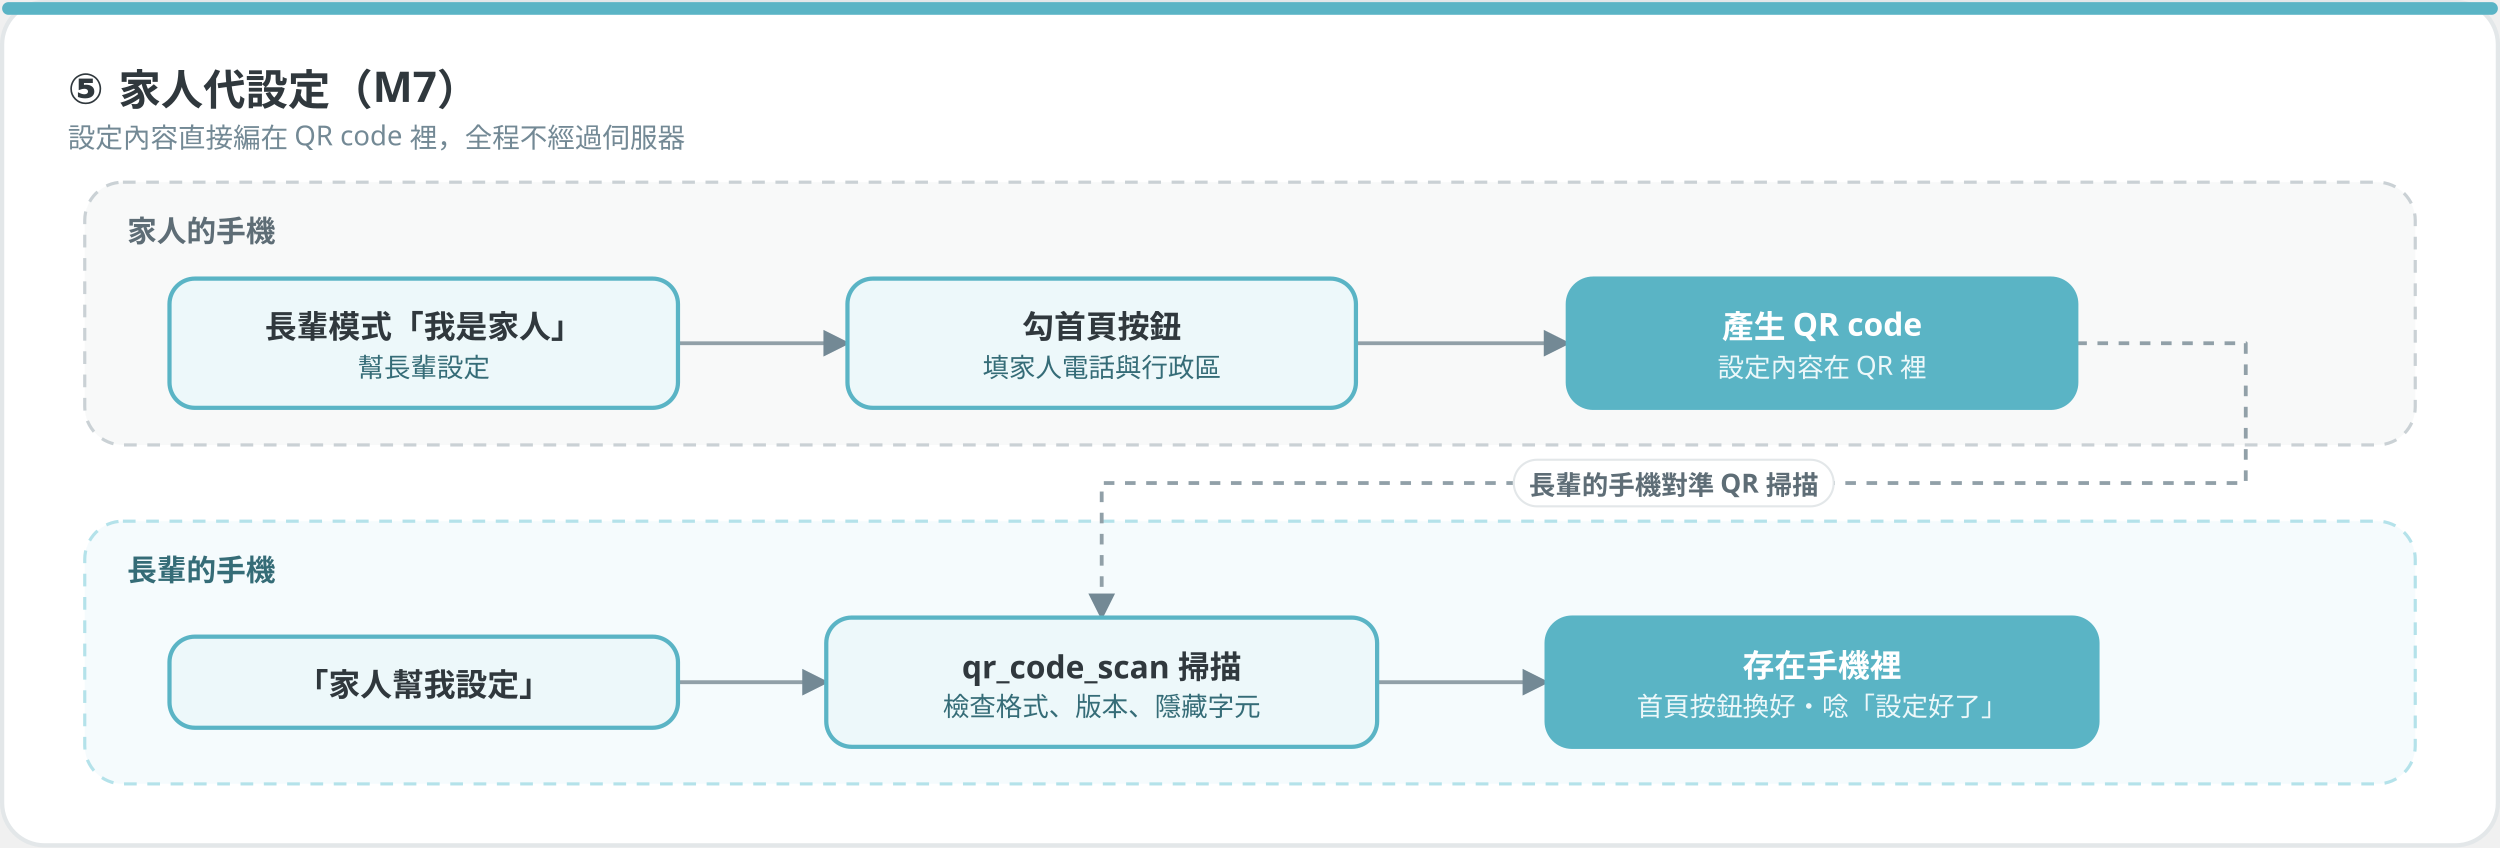
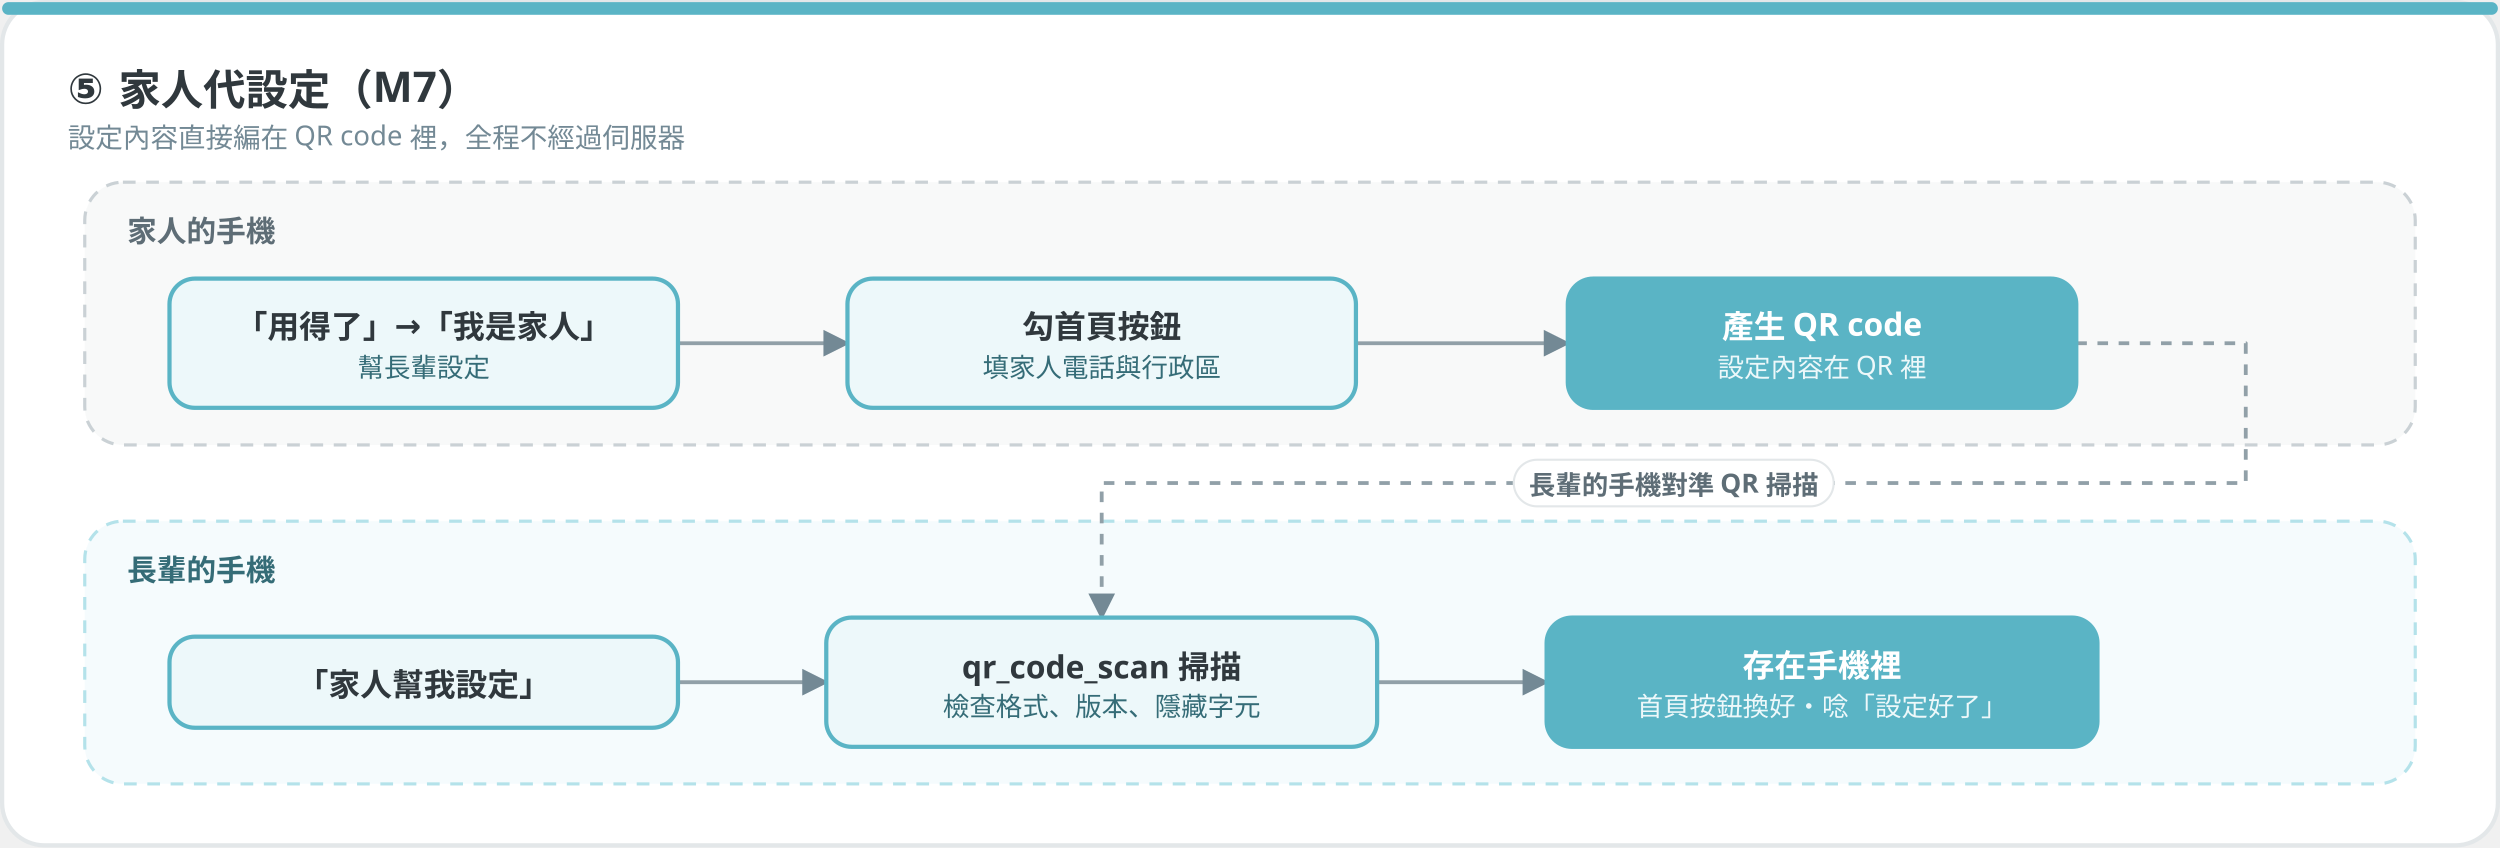
<svg xmlns="http://www.w3.org/2000/svg" width="1180" height="400" viewBox="0 0 1180 400" font-family="'PingFang TC','Noto Sans TC','Microsoft JhengHei',system-ui,sans-serif" role="img" aria-label="⑤ 家人代設定（M7）">
  <defs>
    <marker id="arrow" viewBox="0 0 10 10" refX="9" refY="5" markerWidth="7" markerHeight="7" orient="auto-start-reverse">
      <path d="M0,0 L10,5 L0,10 z" fill="#738995" />
    </marker>
    <marker id="arrow-start" viewBox="0 0 10 10" refX="1" refY="5" markerWidth="7" markerHeight="7" orient="auto-start-reverse">
      <path d="M10,0 L0,5 L10,10 z" fill="#738995" />
    </marker>
  </defs>
  <rect x="1" y="1" width="1178" height="398" rx="20" fill="white" stroke="#E3E7E9" stroke-width="2" />
  <rect x="1" y="1" width="1178" height="6" rx="3" fill="#5AB4C5" />
  <text x="32.0" y="38.0" font-size="20" font-weight="700" fill="#30383D" text-anchor="start" dominant-baseline="central">⑤ 家人代設定（M7）</text>
  <text x="32.0" y="64.0" font-size="13" font-weight="400" fill="#738995" text-anchor="start" dominant-baseline="central">設定內容直接編在 QR code 裡，全程不經過伺服器</text>
  <rect x="40" y="86" width="1100" height="124" rx="18" fill="#F1F3F4" fill-opacity="0.55" stroke="#CAD1D5" stroke-width="1.5" stroke-dasharray="6 5" />
  <text x="60.0" y="108.0" font-size="14" font-weight="700" fill="#5E6D76" text-anchor="start" dominant-baseline="central">家人的手機</text>
  <rect x="40" y="246" width="1100" height="124" rx="18" fill="#EDF8FA" fill-opacity="0.55" stroke="#B4E2EA" stroke-width="1.5" stroke-dasharray="6 5" />
  <text x="60.0" y="268.0" font-size="14" font-weight="700" fill="#356C77" text-anchor="start" dominant-baseline="central">長輩的手機</text>
  <path d="M320.0,162.0 L400.0,162.0" fill="none" stroke="#91A0A8" stroke-width="1.8" stroke-linejoin="round" marker-end="url(#arrow)" />
  <path d="M640.0,162.0 L740.0,162.0" fill="none" stroke="#91A0A8" stroke-width="1.8" stroke-linejoin="round" marker-end="url(#arrow)" />
  <path d="M320.0,322.0 L390.0,322.0" fill="none" stroke="#91A0A8" stroke-width="1.8" stroke-linejoin="round" marker-end="url(#arrow)" />
  <path d="M650.0,322.0 L730.0,322.0" fill="none" stroke="#91A0A8" stroke-width="1.8" stroke-linejoin="round" marker-end="url(#arrow)" />
  <path d="M980.0,162.0 L1060.0,162.0 L1060.0,228.0 L520.0,228.0 L520.0,291.5" fill="none" stroke="#91A0A8" stroke-width="1.8" stroke-linejoin="round" stroke-dasharray="5 5" marker-end="url(#arrow)" />
  <rect x="80.0" y="131.5" width="240.0" height="61.0" rx="12.0" fill="#EDF8FA" stroke="#5AB4C5" stroke-width="2" />
-   <text x="200.0" y="153.0" font-size="15" font-weight="700" fill="#30383D" text-anchor="middle" dominant-baseline="central">長輩模式「我是家人」</text>
+   <text x="200.0" y="153.0" font-size="15" font-weight="700" fill="#30383D" text-anchor="middle" dominant-baseline="central">「用得了」→「我是家人」</text>
  <text x="200.0" y="172.5" font-size="12.5" font-weight="400" fill="#356C77" text-anchor="middle" dominant-baseline="central">幫長輩設定</text>
  <rect x="400.0" y="131.5" width="240.0" height="61.0" rx="12.0" fill="#EDF8FA" stroke="#5AB4C5" stroke-width="2" />
  <text x="520.0" y="153.0" font-size="15" font-weight="700" fill="#30383D" text-anchor="middle" dominant-baseline="central">勾首頁按鈕</text>
  <text x="520.0" y="172.5" font-size="12.5" font-weight="400" fill="#356C77" text-anchor="middle" dominant-baseline="central">填家人電話與行政區</text>
  <rect x="740.0" y="131.5" width="240.0" height="61.0" rx="12.0" fill="#5AB4C5" stroke="#5AB4C5" stroke-width="2" />
  <text x="860.0" y="153.0" font-size="15" font-weight="700" fill="#FFFFFF" text-anchor="middle" dominant-baseline="central">產生 QR code</text>
  <text x="860.0" y="172.5" font-size="12.5" font-weight="400" fill="#EDF8FA" text-anchor="middle" dominant-baseline="central">設定內容在 QR 裡</text>
  <rect x="80.0" y="300.5" width="240.0" height="43.0" rx="12.0" fill="#EDF8FA" stroke="#5AB4C5" stroke-width="2" />
  <text x="200.0" y="322.0" font-size="15" font-weight="700" fill="#30383D" text-anchor="middle" dominant-baseline="central">「家人幫我設定」</text>
  <rect x="390.0" y="291.5" width="260.0" height="61.0" rx="12.0" fill="#EDF8FA" stroke="#5AB4C5" stroke-width="2" />
  <text x="520.0" y="313.0" font-size="15" font-weight="700" fill="#30383D" text-anchor="middle" dominant-baseline="central">qr_code_scan 掃描</text>
  <text x="520.0" y="332.5" font-size="12.5" font-weight="400" fill="#356C77" text-anchor="middle" dominant-baseline="central">檢查格式、版本、隱藏字元</text>
  <rect x="730.0" y="291.5" width="260.0" height="61.0" rx="12.0" fill="#5AB4C5" stroke="#5AB4C5" stroke-width="2" />
  <text x="860.0" y="313.0" font-size="15" font-weight="700" fill="#FFFFFF" text-anchor="middle" dominant-baseline="central">存在手機裡</text>
  <text x="860.0" y="332.5" font-size="12.5" font-weight="400" fill="#EDF8FA" text-anchor="middle" dominant-baseline="central">首頁按鈕換好・唸「設定好了」</text>
  <rect x="714.5" y="217.0" width="151.0" height="22" rx="11" fill="white" stroke="#E3E7E9" />
  <text x="790.0" y="228.0" font-size="12.5" font-weight="600" fill="#5E6D76" text-anchor="middle" dominant-baseline="central">長輩的手機對準 QR 掃描</text>
</svg>
